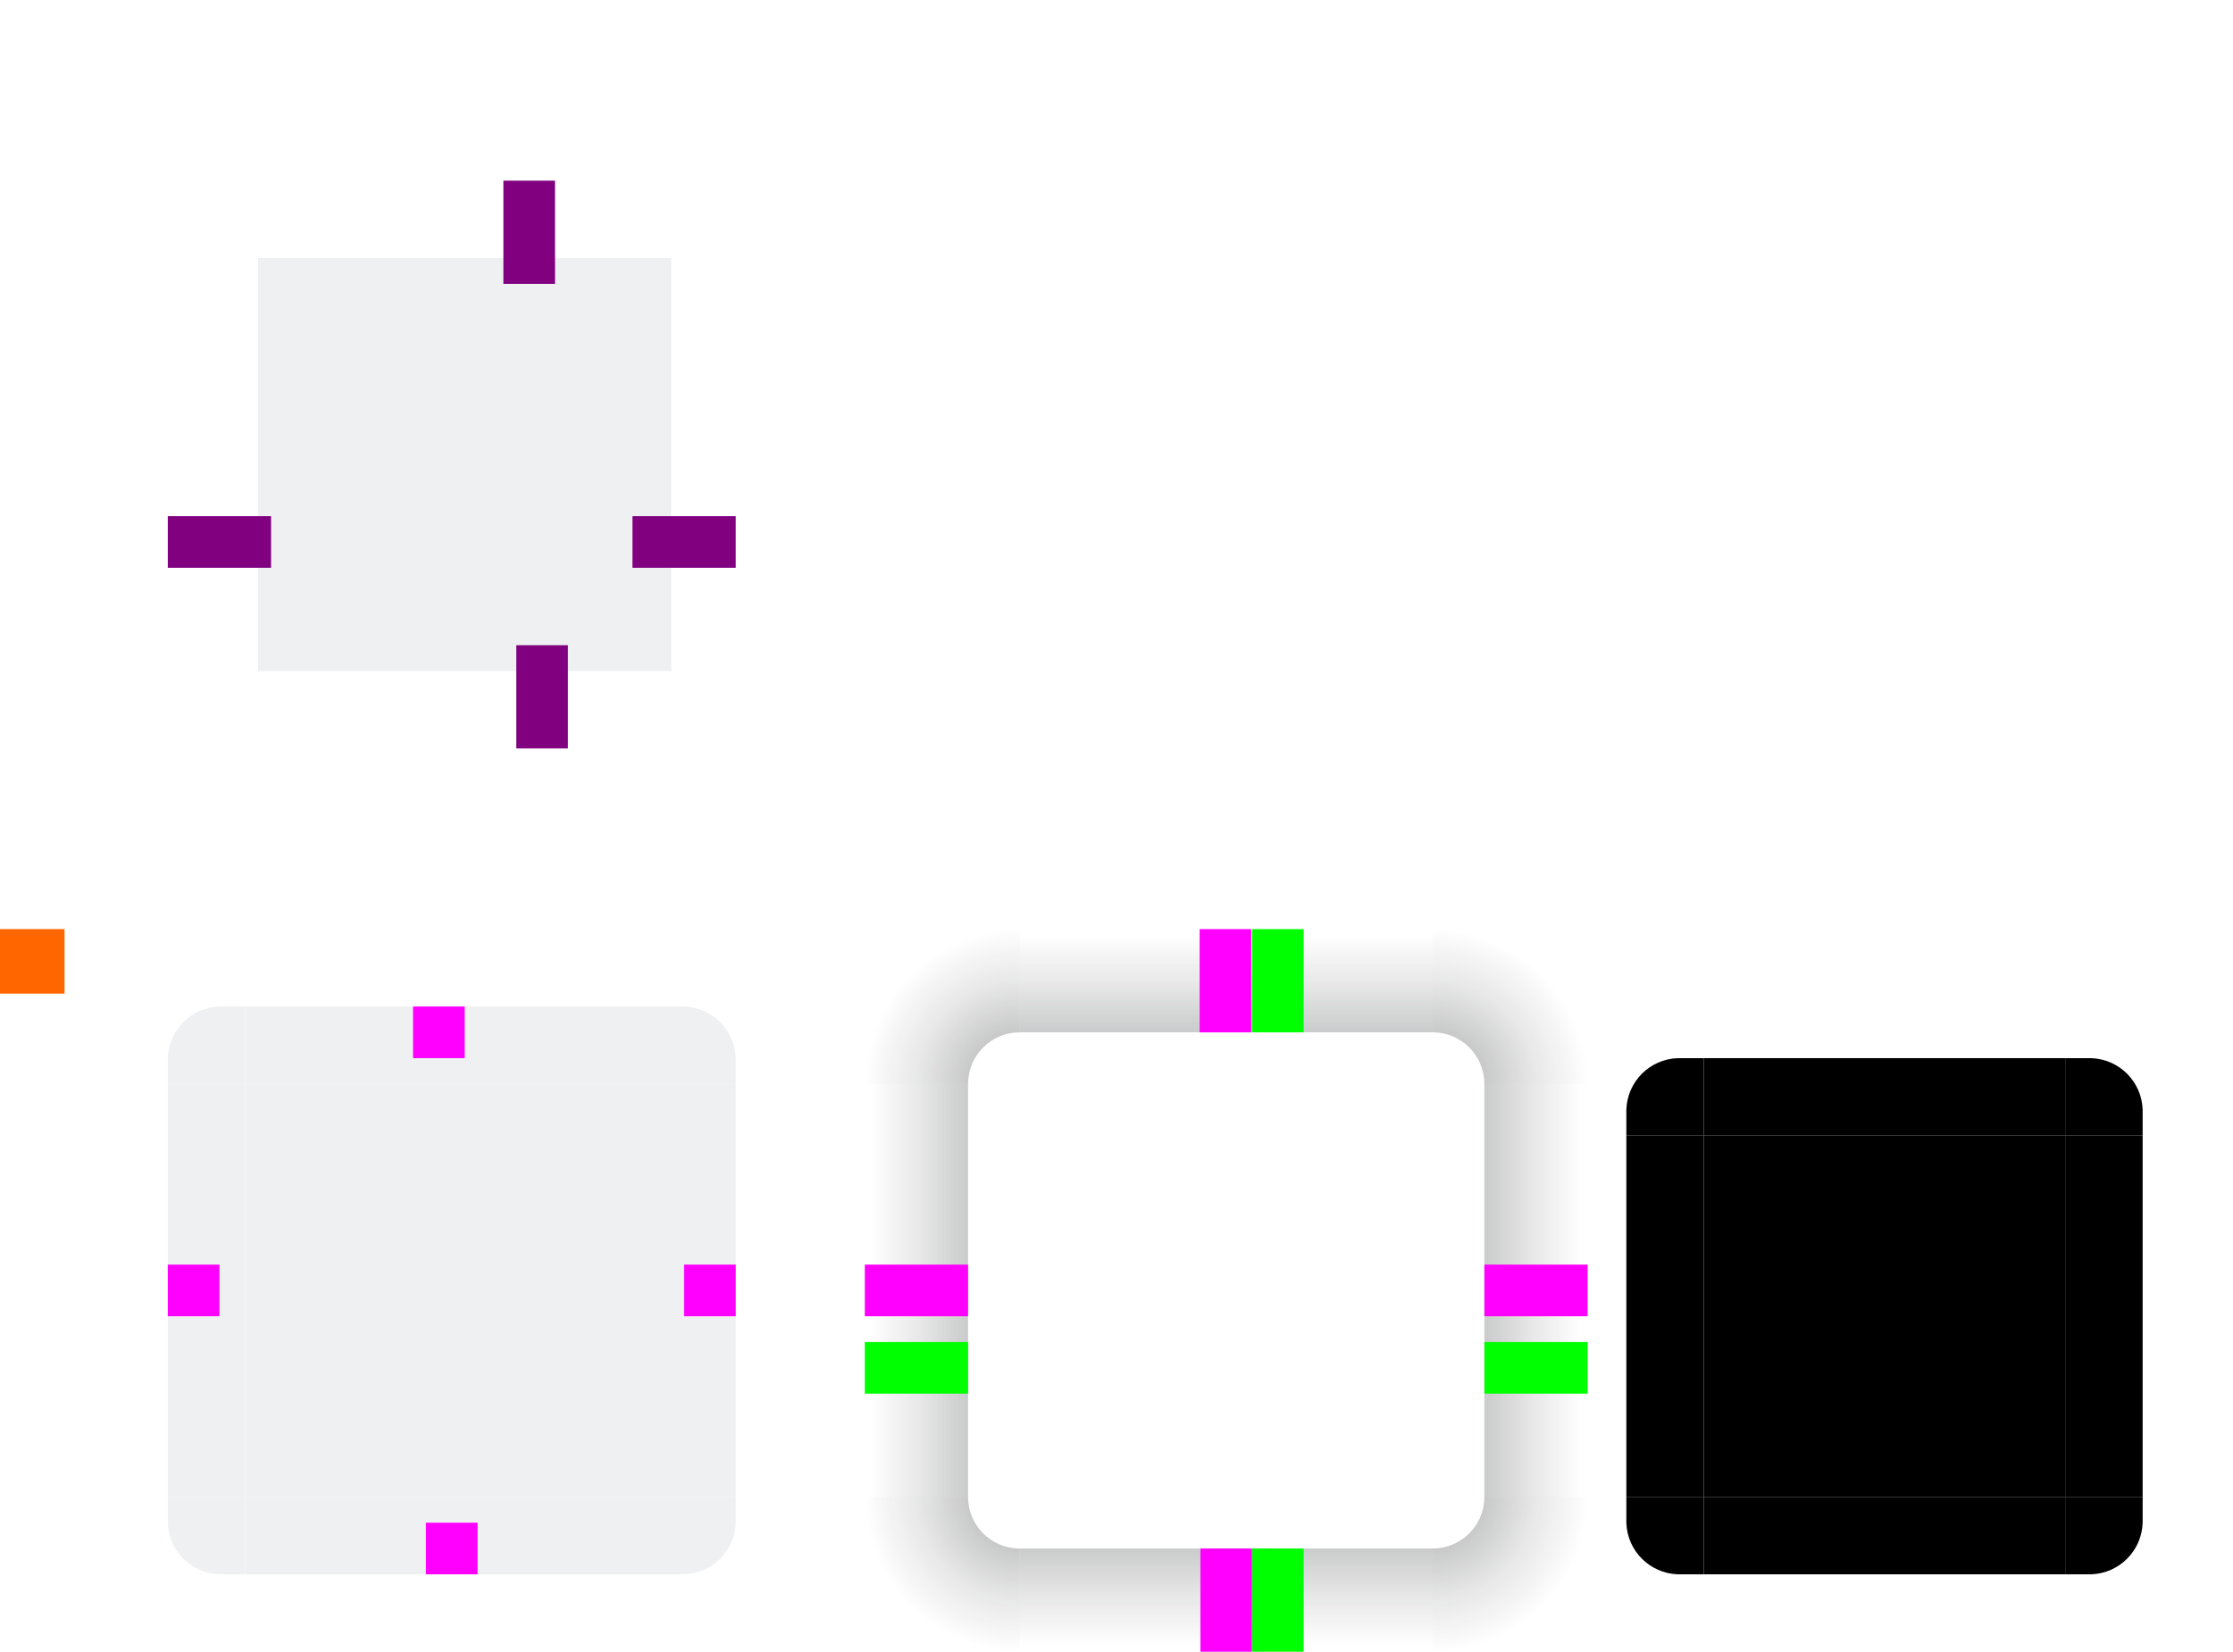
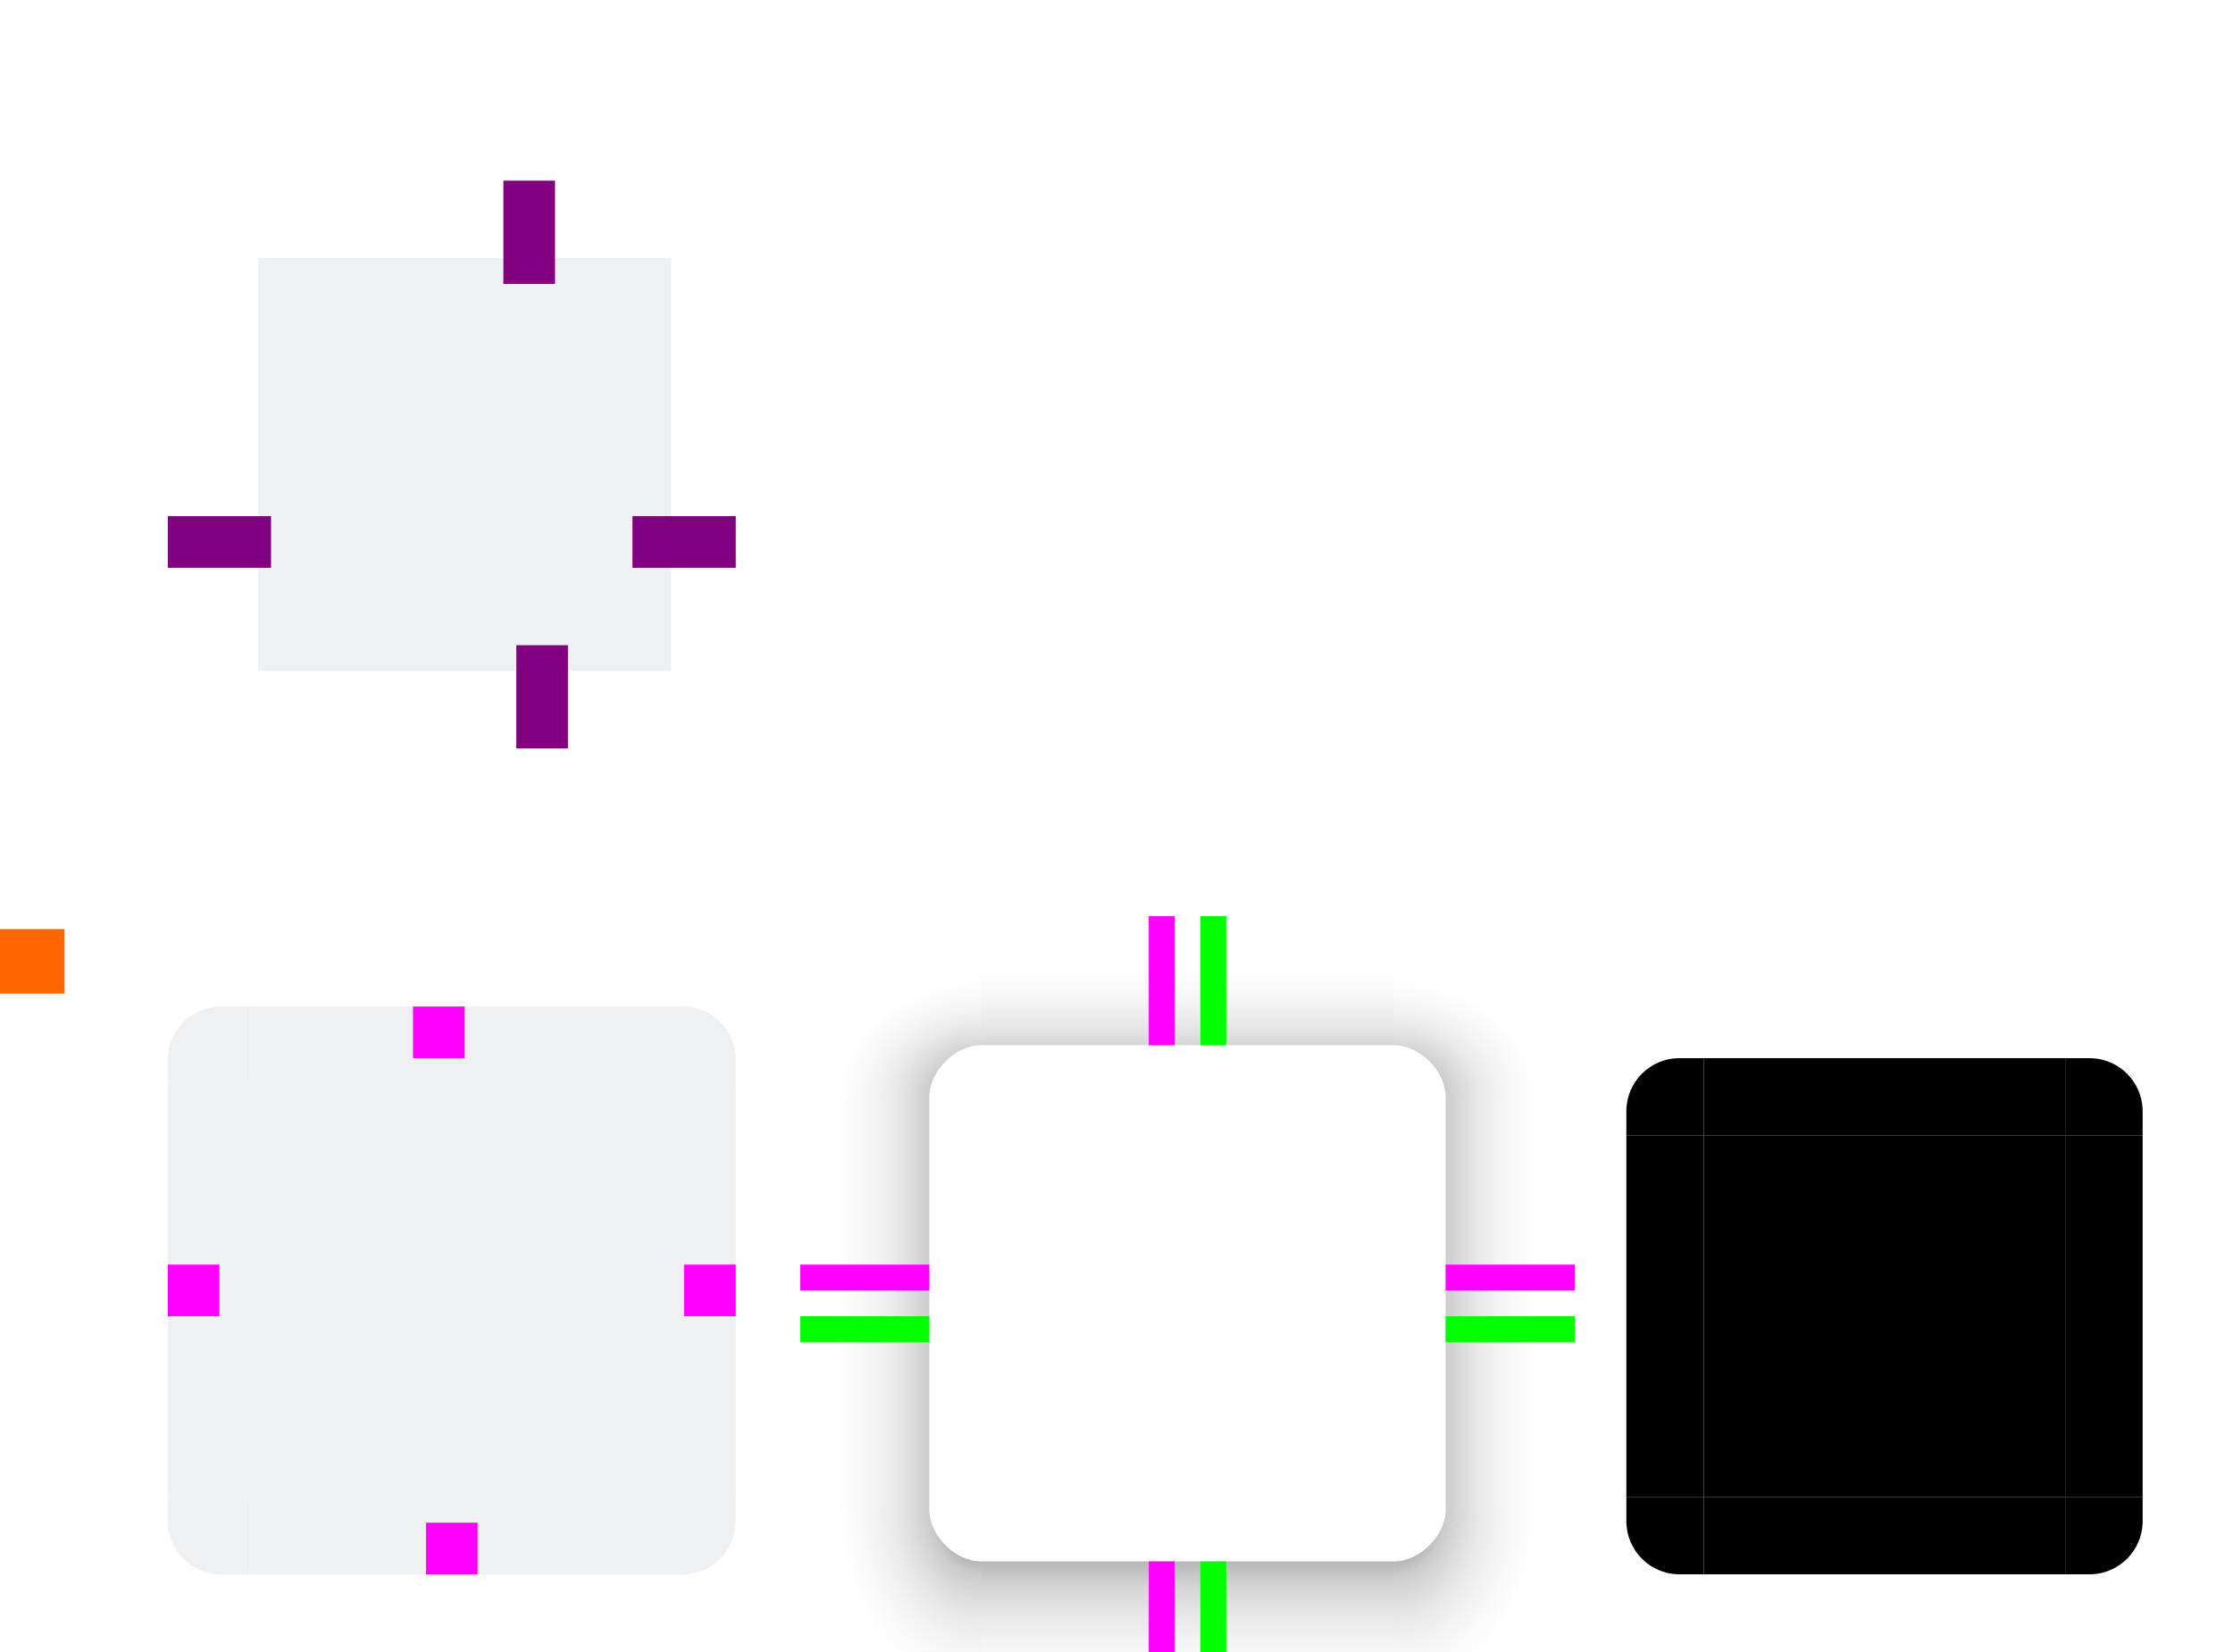
<svg xmlns="http://www.w3.org/2000/svg" xmlns:xlink="http://www.w3.org/1999/xlink" width="173" height="128" viewBox="0 0 173 128" id="svg2" version="1.1">
  <style type="text/css" id="current-color-scheme">
      .ColorScheme-Text {
        color:#31363b;
        stop-color:#31363b;
      }
      .ColorScheme-Background {
        color:#eff0f1;
        stop-color:#eff0f1;
      }
      .ColorScheme-Highlight {
        color:#3daee9;
        stop-color:#3daee9;
      }
      .ColorScheme-ViewText {
        color:#31363b;
        stop-color:#31363b;
      }
      .ColorScheme-ViewBackground {
        color:#fcfcfc;
        stop-color:#fcfcfc;
      }
      .ColorScheme-ViewHover {
        color:#93cee9;
        stop-color:#93cee9;
      }
      .ColorScheme-ViewFocus{
        color:#3daee9;
        stop-color:#3daee9;
      }
      .ColorScheme-ButtonText {
        color:#31363b;
        stop-color:#31363b;
      }
      .ColorScheme-ButtonBackground {
        color:#eff0f1;
        stop-color:#eff0f1;
      }
      .ColorScheme-ButtonHover {
        color:#93cee9;
        stop-color:#93cee9;
      }
      .ColorScheme-ButtonFocus{
        color:#3daee9;
        stop-color:#3daee9;
      }
      </style>
  <defs id="defs4">
    <style type="text/css" id="style22">
      .ColorScheme-Text {
        color:#31363b;
      }
      .ColorScheme-Background {
        color:#eff0f1;
      }
      .ColorScheme-Highlight {
        color:#3daee9;
      }
      .ColorScheme-ViewText {
        color:#31363b;
      }
      .ColorScheme-ViewBackground {
        color:#fcfcfc;
      }
      .ColorScheme-ViewHover {
        color:#93cee9;
      }
      .ColorScheme-ViewFocus{
        color:#3daee9;
      }
      .ColorScheme-ButtonText {
        color:#31363b;
      }
      .ColorScheme-ButtonBackground {
        color:#eff0f1;
      }
      .ColorScheme-ButtonHover {
        color:#93cee9;
      }
      .ColorScheme-ButtonFocus{
        color:#3daee9;
      }
      </style>
    <style id="current-color-scheme-2" type="text/css">
      .ColorScheme-Text {
        color:#7B7C7E;
      }
      .ColorScheme-Background{
        color:#EFF0F1;
      }
      .ColorScheme-Highlight{
        color:#3DAEE6;
      }
      .ColorScheme-ViewText {
        color:#7B7C7E;
      }
      .ColorScheme-ViewBackground{
        color:#FCFCFC;
      }
      .ColorScheme-ViewHover {
        color:#3DAEE6;
      }
      .ColorScheme-ViewFocus{
        color:#1E92FF;
      }
      .ColorScheme-ButtonText {
        color:#7B7C7E;
      }
      .ColorScheme-ButtonBackground{
        color:#EFF0F1;
      }
      .ColorScheme-ButtonHover {
        color:#3DAEE6;
      }
      .ColorScheme-ButtonFocus{
        color:#1E92FF;
      }
</style>
    <linearGradient id="linearGradient3828-0">
      <stop id="stop3830-7" offset="0" style="stop-color:#232629;stop-opacity:0.239" />
      <stop style="stop-color:#1a1c1e;stop-opacity:0.239" offset="0.33" id="stop3836-9" />
      <stop style="stop-color:#111314;stop-opacity:0.098" offset="0.66" id="stop3832-0" />
      <stop id="stop3834-0" offset="1" style="stop-color:#000000;stop-opacity:0;" />
    </linearGradient>
-     <linearGradient xlink:href="#linearGradient3809-3" id="linearGradient1030" gradientUnits="userSpaceOnUse" gradientTransform="translate(-998.3621,-158)" x1="65" y1="233" x2="65" y2="225.513" />
    <linearGradient id="linearGradient3809-3">
      <stop id="stop3811-1" offset="0" style="stop-color:#232629;stop-opacity:0.239;" />
      <stop style="stop-color:#111314;stop-opacity:0.098;" offset="0.5" id="stop3817-3" />
      <stop id="stop3815-2" offset="1" style="stop-color:#000000;stop-opacity:0;" />
    </linearGradient>
-     <radialGradient xlink:href="#linearGradient3828-0" id="radialGradient1024" gradientUnits="userSpaceOnUse" gradientTransform="matrix(0,2,2,0,-397,848.3621)" cx="50" cy="238" fx="50" fy="238" r="6" />
-     <linearGradient xlink:href="#linearGradient3809-3" id="linearGradient1022" gradientUnits="userSpaceOnUse" gradientTransform="translate(29,-1185.362)" x1="65" y1="233" x2="65" y2="225.513" />
-     <radialGradient xlink:href="#linearGradient3828-0" id="radialGradient1032" gradientUnits="userSpaceOnUse" gradientTransform="matrix(0,2,-2,0,587,848.3621)" cx="50" cy="238" fx="50" fy="238" r="6" />
-     <linearGradient xlink:href="#linearGradient3809-3" id="linearGradient1020" gradientUnits="userSpaceOnUse" gradientTransform="translate(-998.3621,-348)" x1="65" y1="233" x2="65" y2="225.513" />
-     <radialGradient xlink:href="#linearGradient3828-0" id="radialGradient1026" gradientUnits="userSpaceOnUse" gradientTransform="matrix(0,-2,-2,0,587,1016.362)" cx="50" cy="238" fx="50" fy="238" r="6" />
-     <linearGradient xlink:href="#linearGradient3809-3" id="linearGradient1018" gradientUnits="userSpaceOnUse" gradientTransform="translate(29.00001,679.3622)" x1="65" y1="233" x2="65" y2="225.513" />
-     <radialGradient xlink:href="#linearGradient3828-0" id="radialGradient1028" gradientUnits="userSpaceOnUse" gradientTransform="matrix(0,-2,2,0,-397,1016.362)" cx="50" cy="238" fx="50" fy="238" r="6" />
+     <linearGradient xlink:href="#linearGradient2457" id="linearGradient2429" gradientUnits="userSpaceOnUse" gradientTransform="matrix(4.31943,0,0,3.455571,787.6488,-766.2861)" x1="27.715" y1="195.13" x2="29.104" y2="195.13" />
+     <linearGradient id="linearGradient2457">
+       <stop style="stop-color:#000000;stop-opacity:0" offset="0" id="stop2445" />
+       <stop style="stop-color:#000000;stop-opacity:0.016" offset="0.2" id="stop2447" />
+       <stop style="stop-color:#000000;stop-opacity:0.035" offset="0.4" id="stop2449" />
+       <stop style="stop-color:#000000;stop-opacity:0.067" offset="0.6" id="stop2451" />
+       <stop style="stop-color:#000000;stop-opacity:0.102" offset="0.8" id="stop2453" />
+       <stop style="stop-color:#000000;stop-opacity:0.161" offset="1" id="stop2455" />
+     </linearGradient>
+     <linearGradient xlink:href="#linearGradient2597" id="linearGradient2477" gradientUnits="userSpaceOnUse" gradientTransform="matrix(7.559086,0,0,3.455568,-1173.363,-582.2857)" x1="27.781" y1="194.998" x2="29.104" y2="194.998" />
+     <linearGradient id="linearGradient2597">
+       <stop style="stop-color:#000000;stop-opacity:0" offset="0" id="stop2585" />
+       <stop style="stop-color:#000000;stop-opacity:0.016" offset="0.2" id="stop2587" />
+       <stop style="stop-color:#000000;stop-opacity:0.047" offset="0.4" id="stop2589" />
+       <stop style="stop-color:#000000;stop-opacity:0.098" offset="0.6" id="stop2591" />
+       <stop style="stop-color:#000000;stop-opacity:0.165" offset="0.8" id="stop2593" />
+       <stop style="stop-color:#000000;stop-opacity:0.282" offset="1" id="stop2595" />
+     </linearGradient>
+     <linearGradient xlink:href="#linearGradient2407" id="linearGradient2425" gradientUnits="userSpaceOnUse" gradientTransform="matrix(5.399308,0,0,3.455566,-269.1425,-1607.648)" x1="27.808" y1="195.13" x2="29.104" y2="195.13" />
+     <linearGradient id="linearGradient2407">
+       <stop style="stop-color:#000000;stop-opacity:0" offset="0" id="stop2403" />
+       <stop style="stop-color:#000000;stop-opacity:0.02" offset="0.2" id="stop2417" />
+       <stop style="stop-color:#000000;stop-opacity:0.043" offset="0.4" id="stop2415" />
+       <stop style="stop-color:#000000;stop-opacity:0.078" offset="0.6" id="stop2413" />
+       <stop style="stop-color:#000000;stop-opacity:0.133" offset="0.8" id="stop2411" />
+       <stop style="stop-color:#000000;stop-opacity:0.2" offset="1" id="stop2405" />
+     </linearGradient>
+     <linearGradient xlink:href="#linearGradient2407" id="linearGradient2409" x1="27.781" y1="194.998" x2="29.104" y2="194.998" gradientUnits="userSpaceOnUse" gradientTransform="matrix(5.399332,0,0,3.455558,-85.14303,259.0784)" />
+     <radialGradient xlink:href="#linearGradient2559" id="radialGradient2563" gradientUnits="userSpaceOnUse" gradientTransform="matrix(1.415953e-7,10.58267,-8.314997,4.9244435e-6,1702.127,626.4281)" cx="30.515" cy="191.717" fx="30.515" fy="191.717" r="1.323" />
+     <linearGradient id="linearGradient2559">
+       <stop style="stop-color:#000000;stop-opacity:0.604" offset="0" id="stop2545" />
+       <stop style="stop-color:#000000;stop-opacity:0.2" offset="0.365" id="stop2547" />
+       <stop style="stop-color:#000000;stop-opacity:0.133" offset="0.496" id="stop2549" />
+       <stop style="stop-color:#000000;stop-opacity:0.078" offset="0.626" id="stop2551" />
+       <stop style="stop-color:#000000;stop-opacity:0.043" offset="0.76" id="stop2553" />
+       <stop style="stop-color:#000000;stop-opacity:0.02" offset="0.88" id="stop2555" />
+       <stop style="stop-color:#000000;stop-opacity:0;" offset="1" id="stop2557" />
+     </linearGradient>
+     <radialGradient xlink:href="#linearGradient2559" id="radialGradient1237" gradientUnits="userSpaceOnUse" gradientTransform="matrix(-1.415953e-7,10.58267,8.314997,4.9244435e-6,-1518.127,626.4282)" cx="30.515" cy="191.717" fx="30.515" fy="191.717" r="1.323" />
+     <radialGradient xlink:href="#linearGradient2559" id="radialGradient1241" gradientUnits="userSpaceOnUse" gradientTransform="matrix(-3.0136119e-5,-6.803094,8.314997,-3.9925258e-5,-1518.126,1124.968)" cx="30.515" cy="191.717" fx="30.515" fy="191.717" r="1.323" />
+     <radialGradient xlink:href="#linearGradient2559" id="radialGradient1301" gradientUnits="userSpaceOnUse" gradientTransform="matrix(3.0136119e-5,-6.803094,-8.314997,-3.9925258e-5,1702.126,1124.968)" cx="30.515" cy="191.717" fx="30.515" fy="191.717" r="1.323" />
  </defs>
  <g id="layer1" transform="translate(0,-832.3622)">
+     <rect y="-60" x="931.362" height="1e-06" width="4" id="hint-right-inset" style="fill:#00ff00;fill-opacity:1;stroke:none" transform="rotate(90)" />
+     <g id="shadow-center" transform="translate(56.93931,1)">
+       <rect style="opacity:1;fill:none;fill-opacity:1;stroke:none" id="rect4908" width="32" height="32" x="19" y="916.362" />
+       <rect y="916.362" x="19" height="32" width="32" id="rect4910" style="opacity:1;fill:none;fill-opacity:1;stroke:none" />
+     </g>
+     <rect style="fill:url(#linearGradient2429);fill-opacity:1;stroke-width:1.024;stroke-linecap:round;stroke-linejoin:bevel" id="shadow-top" width="10" height="32" x="903.362" y="-108" ry="0" transform="rotate(90)" />
+     <rect y="903.362" x="89" height="10" width="2" id="shadow-hint-top-margin" style="fill:#ff00ff;fill-opacity:1;stroke:none;stroke-width:0.823" />
+     <rect style="fill:url(#linearGradient2477);fill-opacity:1;stroke-width:1.354;stroke-linecap:round;stroke-linejoin:bevel" id="shadow-bottom" width="10" height="32" x="-963.362" y="76" ry="0" transform="rotate(-90)" />
+     <rect style="fill:#ff00ff;fill-opacity:1;stroke:none;stroke-width:0.816" id="shadow-hint-bottom-margin" width="2" height="10" x="89" y="953.362" />
+     <rect style="fill:url(#linearGradient2425);fill-opacity:1;stroke-width:1.145;stroke-linecap:round;stroke-linejoin:bevel" id="shadow-right" width="10" height="32" x="-122" y="-949.362" ry="0" transform="scale(-1)" />
+     <rect transform="rotate(90)" style="fill:#ff00ff;fill-opacity:1;stroke:none;stroke-width:0.816" id="shadow-hint-right-margin" width="2" height="10" x="930.362" y="-122" />
+     <rect style="fill:url(#linearGradient2409);fill-opacity:1;stroke-width:1.145;stroke-linecap:round;stroke-linejoin:bevel" id="shadow-left" width="10" height="32" x="62" y="917.362" ry="0" />
+     <rect transform="rotate(90)" y="-72" x="930.362" height="10" width="2" id="shadow-hint-left-margin" style="fill:#ff00ff;fill-opacity:1;stroke:none;stroke-width:0.816" />
+     <rect y="903.362" x="93" height="10" width="2" id="shadow-hint-top-inset" style="fill:#00ff00;fill-opacity:1;stroke:none;stroke-width:0.816" />
+     <rect style="fill:#00ff00;fill-opacity:1;stroke:none;stroke-width:0.816" id="shadow-hint-bottom-inset" width="2" height="10" x="93" y="953.362" />
+     <rect transform="rotate(90)" style="fill:#00ff00;fill-opacity:1;stroke:none;stroke-width:0.817" id="shadow-hint-right-inset" width="2" height="10" x="934.362" y="-122" />
+     <rect transform="rotate(90)" y="-72" x="934.362" height="10" width="2" id="shadow-hint-left-inset" style="fill:#00ff00;fill-opacity:1;stroke:none;stroke-width:0.817" />
+     <path style="fill:url(#radialGradient2563);fill-opacity:1;stroke:none;stroke-width:1.25px;stroke-linecap:butt;stroke-linejoin:miter;stroke-opacity:1" d="m 112,949.362 c 0,2 -2,4 -4,4 v 10 c 6.89,0 14,-7.147 14,-14 z" id="shadow-bottomright" />
+     <path style="fill:url(#radialGradient1237);fill-opacity:1;stroke:none;stroke-width:1.25px;stroke-linecap:butt;stroke-linejoin:miter;stroke-opacity:1" d="m 72,949.362 c 0,2 2,4 4,4 v 10 c -6.89,0 -14,-7.147 -14,-14 z" id="shadow-bottomleft" />
+     <path style="fill:url(#radialGradient1241);fill-opacity:1;stroke:none;stroke-width:1.25px;stroke-linecap:butt;stroke-linejoin:miter;stroke-opacity:1" d="m 72,917.362 c 0,-2 2,-4 4,-4 v -10 c -6.89,0 -14,7.147 -14,14 z" id="shadow-topleft" />
+     <path style="fill:url(#radialGradient1301);fill-opacity:1;stroke:none;stroke-width:1.25px;stroke-linecap:butt;stroke-linejoin:miter;stroke-opacity:1" d="m 112,917.362 c 0,-2 -2,-4 -4,-4 V 903.362 c 6.89,0 14,7.147 14,14 z" id="shadow-topright" />
    <rect style="opacity:1;fill:currentColor;fill-opacity:1;stroke:none" id="thick-center" width="32" height="32" x="20" y="852.362" class="ColorScheme-Background" />
-     <rect style="fill:url(#linearGradient1020);fill-opacity:1;stroke:none;stroke-width:2.219" id="shadow-right" width="32" height="8" x="-948.362" y="-123" transform="matrix(0,-1,-1,0,0,0)" />
-     <rect y="-960.362" x="79" height="8" width="32" id="shadow-bottom" style="fill:url(#linearGradient1022);fill-opacity:1;stroke:none;stroke-width:1.05" transform="scale(1,-1)" />
-     <path style="fill:url(#radialGradient1024);fill-opacity:1;stroke:none" d="m 67,960.362 v -12 H 75 c 0,2.209 1.791,4 4,4 v 8 z" id="shadow-bottomleft" />
-     <path id="shadow-bottomright" d="m 123,960.362 v -12 h -8 c 0,2.209 -1.791,4 -4,4 v 8 z" style="fill:url(#radialGradient1032);fill-opacity:1;stroke:none" />
-     <rect y="67" x="-948.362" height="8" width="32" id="shadow-left" style="fill:url(#linearGradient1030);fill-opacity:1;stroke:none;stroke-width:2.219" transform="rotate(-90)" />
-     <rect style="fill:url(#linearGradient1018);fill-opacity:1;stroke:none;stroke-width:1.05" id="shadow-top" width="32" height="8" x="79" y="904.362" />
    <rect style="opacity:1;fill:#ff6600;fill-opacity:1;stroke:none" id="hint-tile-center" width="5" height="5" x="0" y="904.362" />
    <g id="top">
      <rect y="-51" x="-916.362" height="32" width="6" id="rect4152" style="opacity:1;fill:currentColor;fill-opacity:1;stroke:none" transform="matrix(0,-1,-1,0,0,0)" class="ColorScheme-Background" />
    </g>
    <g id="bottom">
      <rect transform="rotate(90)" style="opacity:1;fill:currentColor;fill-opacity:1;stroke:none" id="rect4148" width="6" height="32" x="948.362" y="-51" class="ColorScheme-Background" />
    </g>
    <g id="left">
      <rect transform="scale(-1,1)" style="opacity:1;fill:currentColor;fill-opacity:1;stroke:none" id="rect4144" width="6" height="32" x="-19" y="916.362" class="ColorScheme-Background" />
    </g>
    <g id="right">
      <rect y="916.362" x="51" height="32" width="6" id="rect4140" style="opacity:1;fill:currentColor;fill-opacity:1;stroke:none" class="ColorScheme-Background" />
    </g>
    <g id="center">
      <rect y="916.362" x="19" height="32" width="32" id="rect4401" style="opacity:1;fill:none;fill-opacity:1;stroke:none" />
      <rect style="opacity:1;fill:currentColor;fill-opacity:1;stroke:none" id="rect4138" width="32" height="32" x="19" y="916.362" class="ColorScheme-Background" />
    </g>
    <rect style="fill:#ff00ff;fill-opacity:1;stroke:none;stroke-width:0.816" id="hint-top-margin" width="4" height="4" x="32" y="910.362" />
    <rect y="950.362" x="33" height="4" width="4" id="hint-bottom-margin" style="fill:#ff00ff;fill-opacity:1;stroke:none;stroke-width:0.816" />
    <rect y="-57" x="930.362" height="4" width="4" id="hint-right-margin" style="fill:#ff00ff;fill-opacity:1;stroke:none;stroke-width:0.816" transform="rotate(90)" />
    <rect style="fill:#ff00ff;fill-opacity:1;stroke:none;stroke-width:0.816" id="hint-left-margin" width="4" height="4" x="930.362" y="-17" transform="rotate(90)" />
    <rect style="fill:#00ff00;fill-opacity:1;stroke:none" id="hint-top-inset" width="4" height="1e-06" x="33" y="904.362" />
    <rect y="954.362" x="33" height="1e-06" width="4" id="hint-bottom-inset" style="fill:#00ff00;fill-opacity:1;stroke:none" />
-     <rect y="-63" x="930.362" height="1e-06" width="4" id="hint-right-inset" style="fill:#00ff00;fill-opacity:1;stroke:none" transform="rotate(90)" />
    <rect style="fill:#00ff00;fill-opacity:1;stroke:none" id="hint-left-inset" width="4" height="1e-06" x="930.362" y="-13" transform="rotate(90)" />
-     <text id="text4270" y="134.595" x="195.142" style="font-style:normal;font-variant:normal;font-weight:bold;font-stretch:normal;font-size:14px;line-height:125%;font-family:'Gill Sans';text-align:justify;writing-mode:lr-tb;text-anchor:start;fill:#000000;fill-opacity:1;stroke:none" xml:space="preserve">
-       <tspan y="147.333" x="195.142" id="tspan4272" />
-     </text>
+     <text id="text4270" y="134.595" x="195.142" style="font-style:normal;font-variant:normal;font-weight:bold;font-stretch:normal;font-size:14px;line-height:125%;font-family:'Gill Sans';text-align:justify;writing-mode:lr-tb;text-anchor:start;fill:#000000;fill-opacity:1;stroke:none" xml:space="preserve" />
    <g style="opacity:0.979" transform="matrix(-0.75,0,0,0.75,130.3076,670.8414)" id="g3041" />
-     <g id="shadow-center" transform="translate(59.93931,-2.080249e-5)">
-       <rect style="opacity:1;fill:none;fill-opacity:1;stroke:none" id="rect4908" width="32" height="32" x="19" y="916.362" />
-       <rect y="916.362" x="19" height="32" width="32" id="rect4910" style="opacity:1;fill:none;fill-opacity:1;stroke:none" />
-     </g>
-     <rect y="904.362" x="92.939" height="8" width="4" id="shadow-hint-top-margin" style="fill:#ff00ff;fill-opacity:1;stroke:none;stroke-width:1.155" />
-     <rect style="fill:#ff00ff;fill-opacity:1;stroke:none;stroke-width:1.155" id="shadow-hint-bottom-margin" width="4" height="8" x="93" y="952.362" />
-     <rect transform="rotate(90)" style="fill:#ff00ff;fill-opacity:1;stroke:none;stroke-width:1.155" id="shadow-hint-right-margin" width="4" height="8" x="930.362" y="-123" />
-     <rect transform="rotate(90)" y="-75" x="930.362" height="8" width="4" id="shadow-hint-left-margin" style="fill:#ff00ff;fill-opacity:1;stroke:none;stroke-width:1.155" />
-     <rect y="904.362" x="97" height="8" width="4" id="shadow-hint-top-inset" style="fill:#00ff00;fill-opacity:1;stroke:none;stroke-width:1.155" />
-     <rect style="fill:#00ff00;fill-opacity:1;stroke:none;stroke-width:1.155" id="shadow-hint-bottom-inset" width="4" height="8" x="97" y="952.362" />
-     <rect transform="rotate(90)" style="fill:#00ff00;fill-opacity:1;stroke:none;stroke-width:1.155" id="shadow-hint-right-inset" width="4" height="8" x="936.362" y="-123" />
-     <rect transform="rotate(90)" y="-75" x="936.362" height="8" width="4" id="shadow-hint-left-inset" style="fill:#00ff00;fill-opacity:1;stroke:none;stroke-width:1.155" />
    <rect y="914.362" x="132" height="6" width="28" style="opacity:1;fill:#000000;fill-opacity:1;stroke:none;stroke-width:0.928;stroke-linecap:round;stroke-linejoin:round;stroke-miterlimit:4;stroke-dasharray:none;stroke-dashoffset:0;stroke-opacity:1;paint-order:normal" id="mask-top" />
    <rect y="920.362" x="132" height="28" width="28" style="opacity:1;fill:#000000;fill-opacity:1;stroke:none;stroke-width:2.005;stroke-linecap:round;stroke-linejoin:round;stroke-miterlimit:4;stroke-dasharray:none;stroke-dashoffset:0;stroke-opacity:1;paint-order:normal" id="mask-center" />
    <rect transform="scale(1,-1)" y="-954.362" x="132" height="6" width="28" style="opacity:1;fill:#000000;fill-opacity:1;stroke:none;stroke-width:0.928;stroke-linecap:round;stroke-linejoin:round;stroke-miterlimit:4;stroke-dasharray:none;stroke-dashoffset:0;stroke-opacity:1;paint-order:normal" id="mask-bottom" />
    <rect transform="rotate(90)" y="-132" x="920.362" height="6" width="28" style="opacity:1;fill:#000000;fill-opacity:1;stroke:none;stroke-width:0.928;stroke-linecap:round;stroke-linejoin:round;stroke-miterlimit:4;stroke-dasharray:none;stroke-dashoffset:0;stroke-opacity:1;paint-order:normal" id="mask-left" />
    <rect transform="rotate(90)" y="-166" x="920.362" height="6" width="28" style="opacity:1;fill:#000000;fill-opacity:1;stroke:none;stroke-width:0.928;stroke-linecap:round;stroke-linejoin:round;stroke-miterlimit:4;stroke-dasharray:none;stroke-dashoffset:0;stroke-opacity:1;paint-order:normal" id="mask-right" />
    <path class="ColorScheme-Background" style="opacity:1;fill:currentColor;stroke-width:2" d="m 17,910.362 c -2.183,0.067 -3.933,1.817 -4,4 v 2 h 6 v -6 z" id="topleft" />
    <path id="topright" d="m 57,914.362 c -0.067,-2.183 -1.817,-3.933 -4,-4 h -2 v 6 h 6 z" style="opacity:1;fill:currentColor;stroke-width:2" class="ColorScheme-Background" />
    <path class="ColorScheme-Background" style="opacity:1;fill:currentColor;stroke-width:2" d="m 53,954.362 c 2.183,-0.067 3.933,-1.817 4,-4 v -2 h -6 v 6 z" id="bottomright" />
    <path id="bottomleft" d="m 13,950.362 c 0.067,2.183 1.817,3.933 4,4 h 2 v -6 h -6 z" style="opacity:1;fill:currentColor;stroke-width:2" class="ColorScheme-Background" />
-     <path style="fill:url(#radialGradient1026);fill-opacity:1;stroke:none;stroke-width:2" d="m 123,904.362 v 12 h -8 c 0,-2.209 -1.791,-4 -4,-4 v -8 z" id="shadow-topright" />
-     <path id="shadow-topleft" d="m 67,904.362 v 12 h 8 c 0,-2.209 1.791,-4 4,-4 v -8 z" style="fill:url(#radialGradient1028);fill-opacity:1;stroke:none;stroke-width:2" />
    <path style="opacity:1;fill:#000000;fill-opacity:1;stroke-width:2" d="m 126,950.362 c 0.067,2.183 1.817,3.933 4,4 h 2 v -6 h -6 z" id="mask-bottomleft" />
    <path id="mask-bottomright" d="m 162,954.362 c 2.183,-0.067 3.933,-1.817 4,-4 v -2 h -6 v 6 z" style="opacity:1;fill:#000000;fill-opacity:1;stroke-width:2" />
    <path style="opacity:1;fill:#000000;fill-opacity:1;stroke-width:2" d="m 166,918.362 c -0.067,-2.183 -1.817,-3.933 -4,-4 h -2 v 6 h 6 z" id="mask-topright" />
    <path id="mask-topleft" d="m 130,914.362 c -2.183,0.067 -3.933,1.817 -4,4 v 2 h 6 v -6 z" style="opacity:1;fill:#000000;fill-opacity:1;stroke-width:2" />
    <rect transform="rotate(90)" style="fill:#800080;fill-opacity:1;stroke:none;stroke-width:1.155" id="thick-hint-right-margin" width="4" height="8" x="872.362" y="-57" />
    <rect transform="rotate(90)" y="-21" x="872.362" height="8" width="4" id="thick-hint-left-margin" style="fill:#800080;fill-opacity:1;stroke:none;stroke-width:1.155" />
    <rect y="846.362" x="39" height="8" width="4" id="thick-hint-top-margin" style="fill:#800080;fill-opacity:1;stroke:none;stroke-width:1.155" />
    <rect style="fill:#800080;fill-opacity:1;stroke:none;stroke-width:1.155" id="thick-hint-bottom-margin" width="4" height="8" x="40" y="882.362" />
  </g>
</svg>
